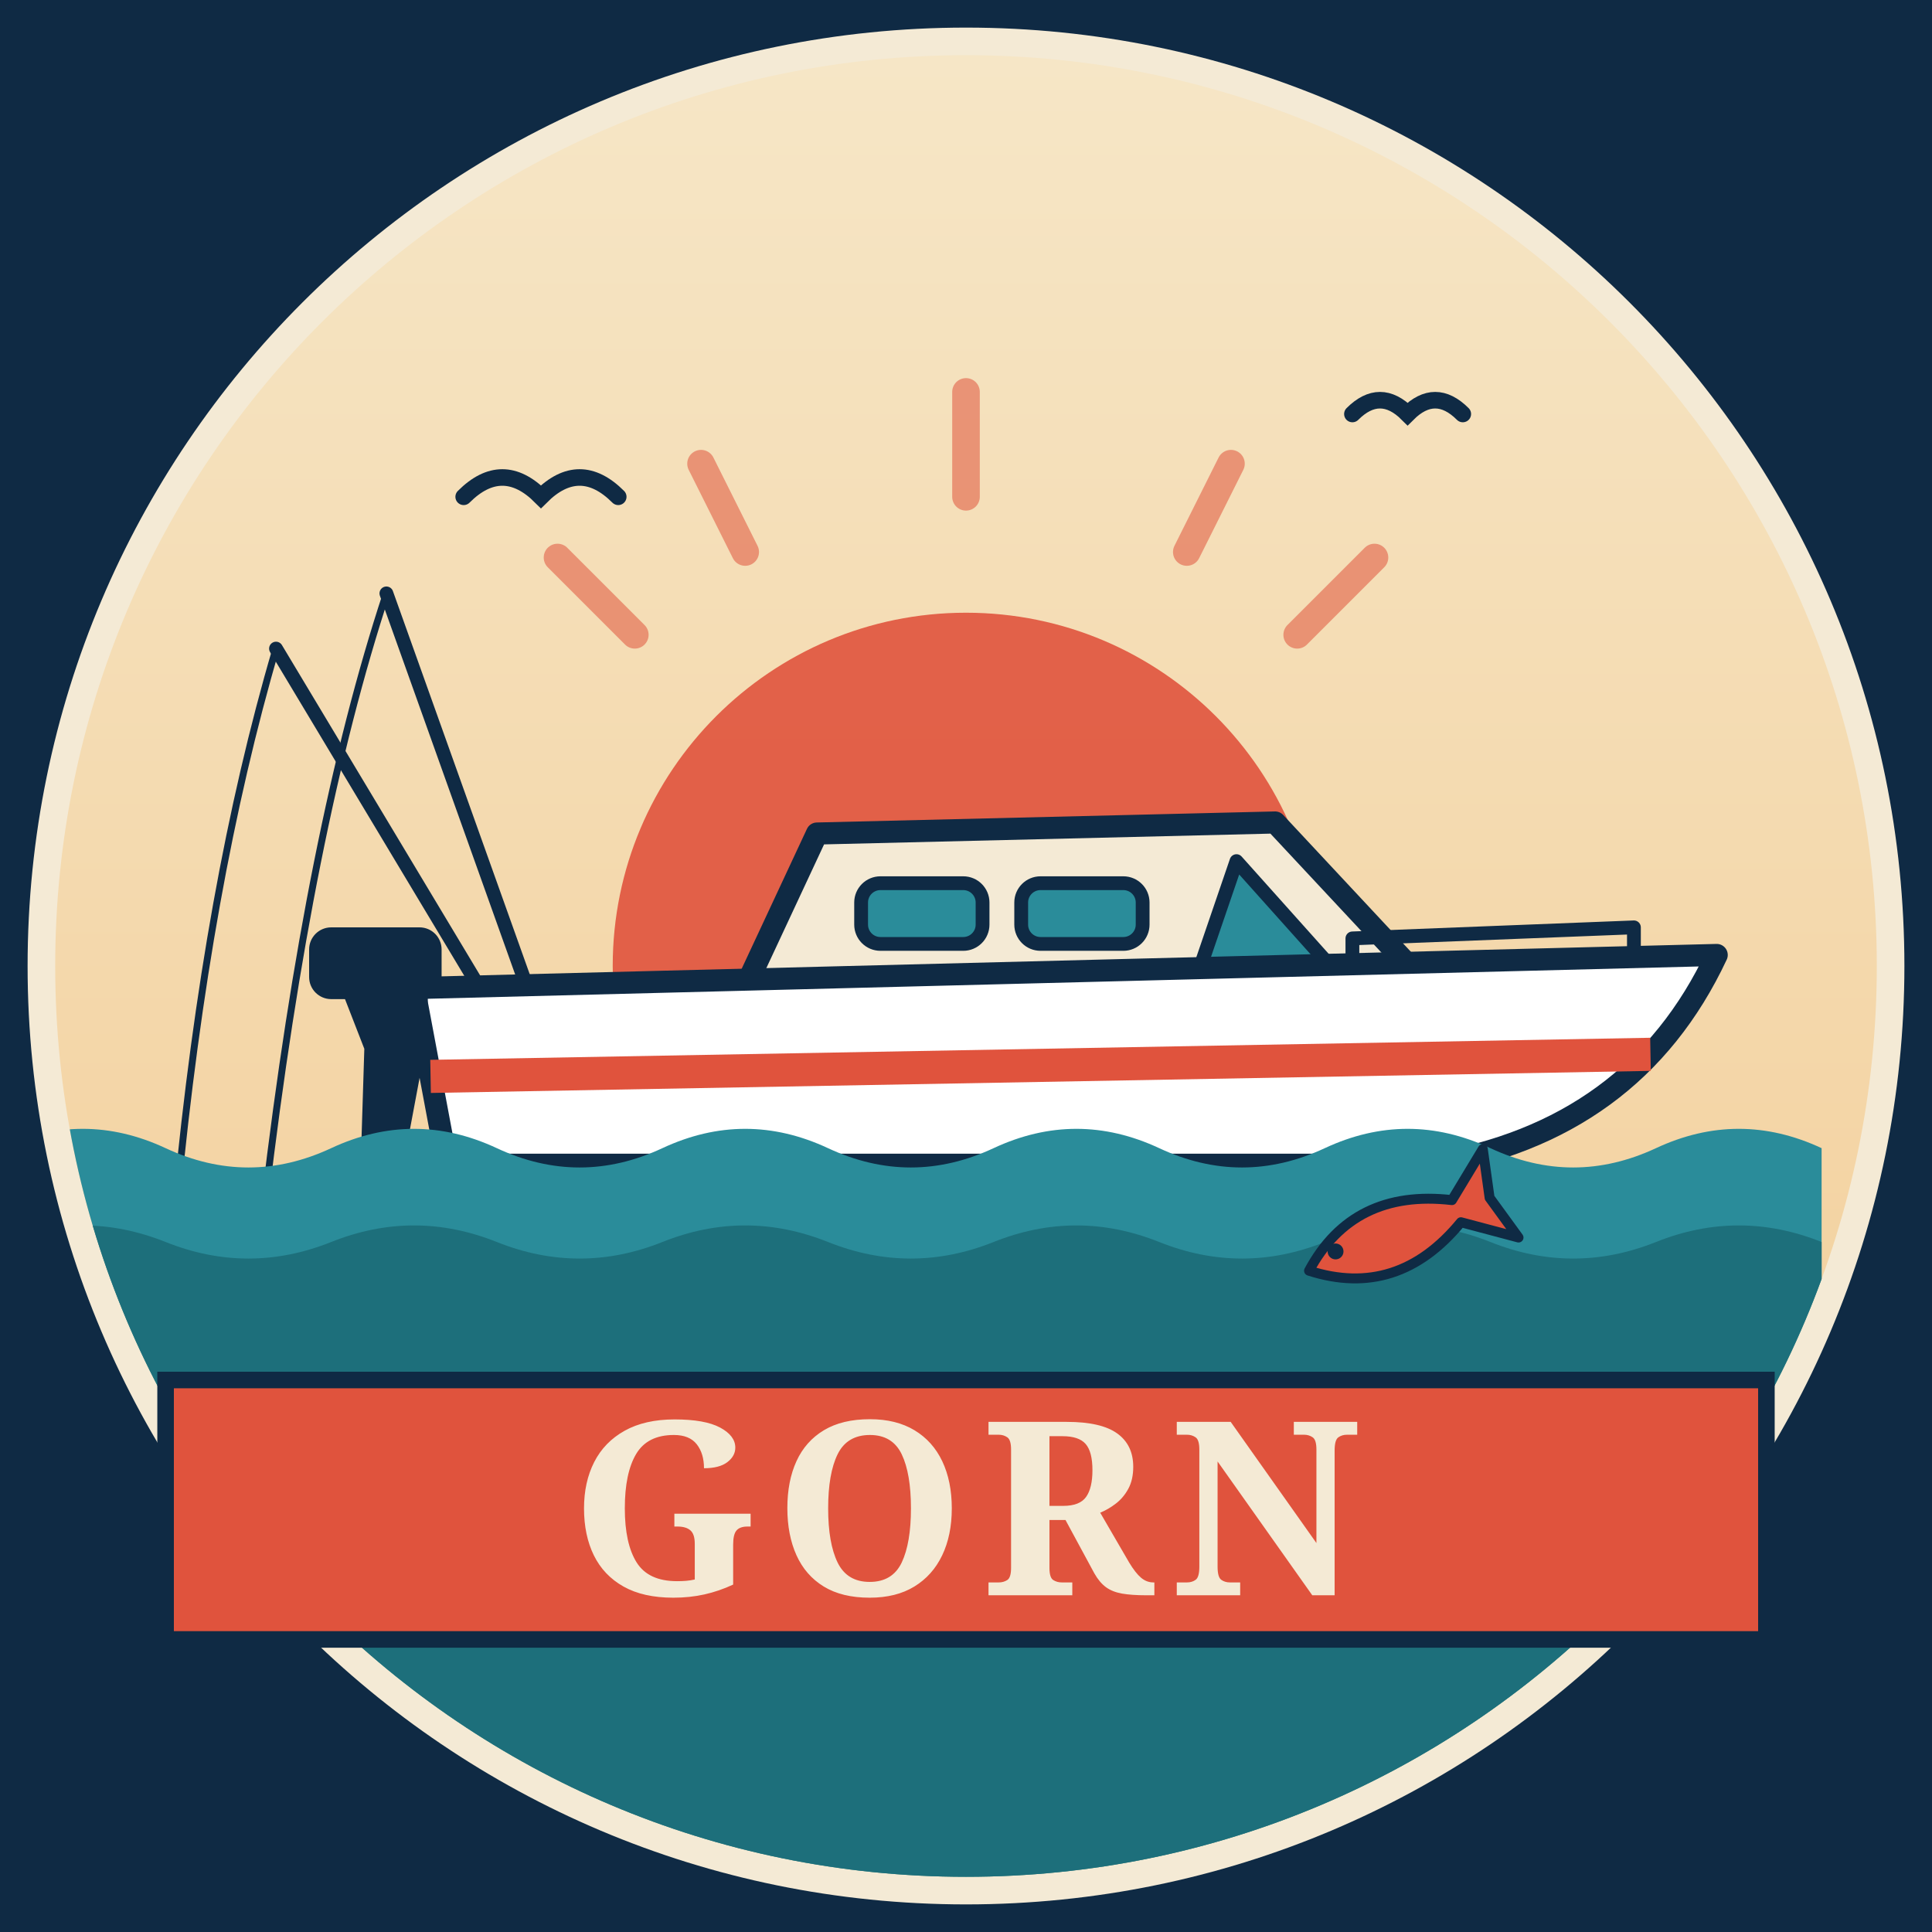
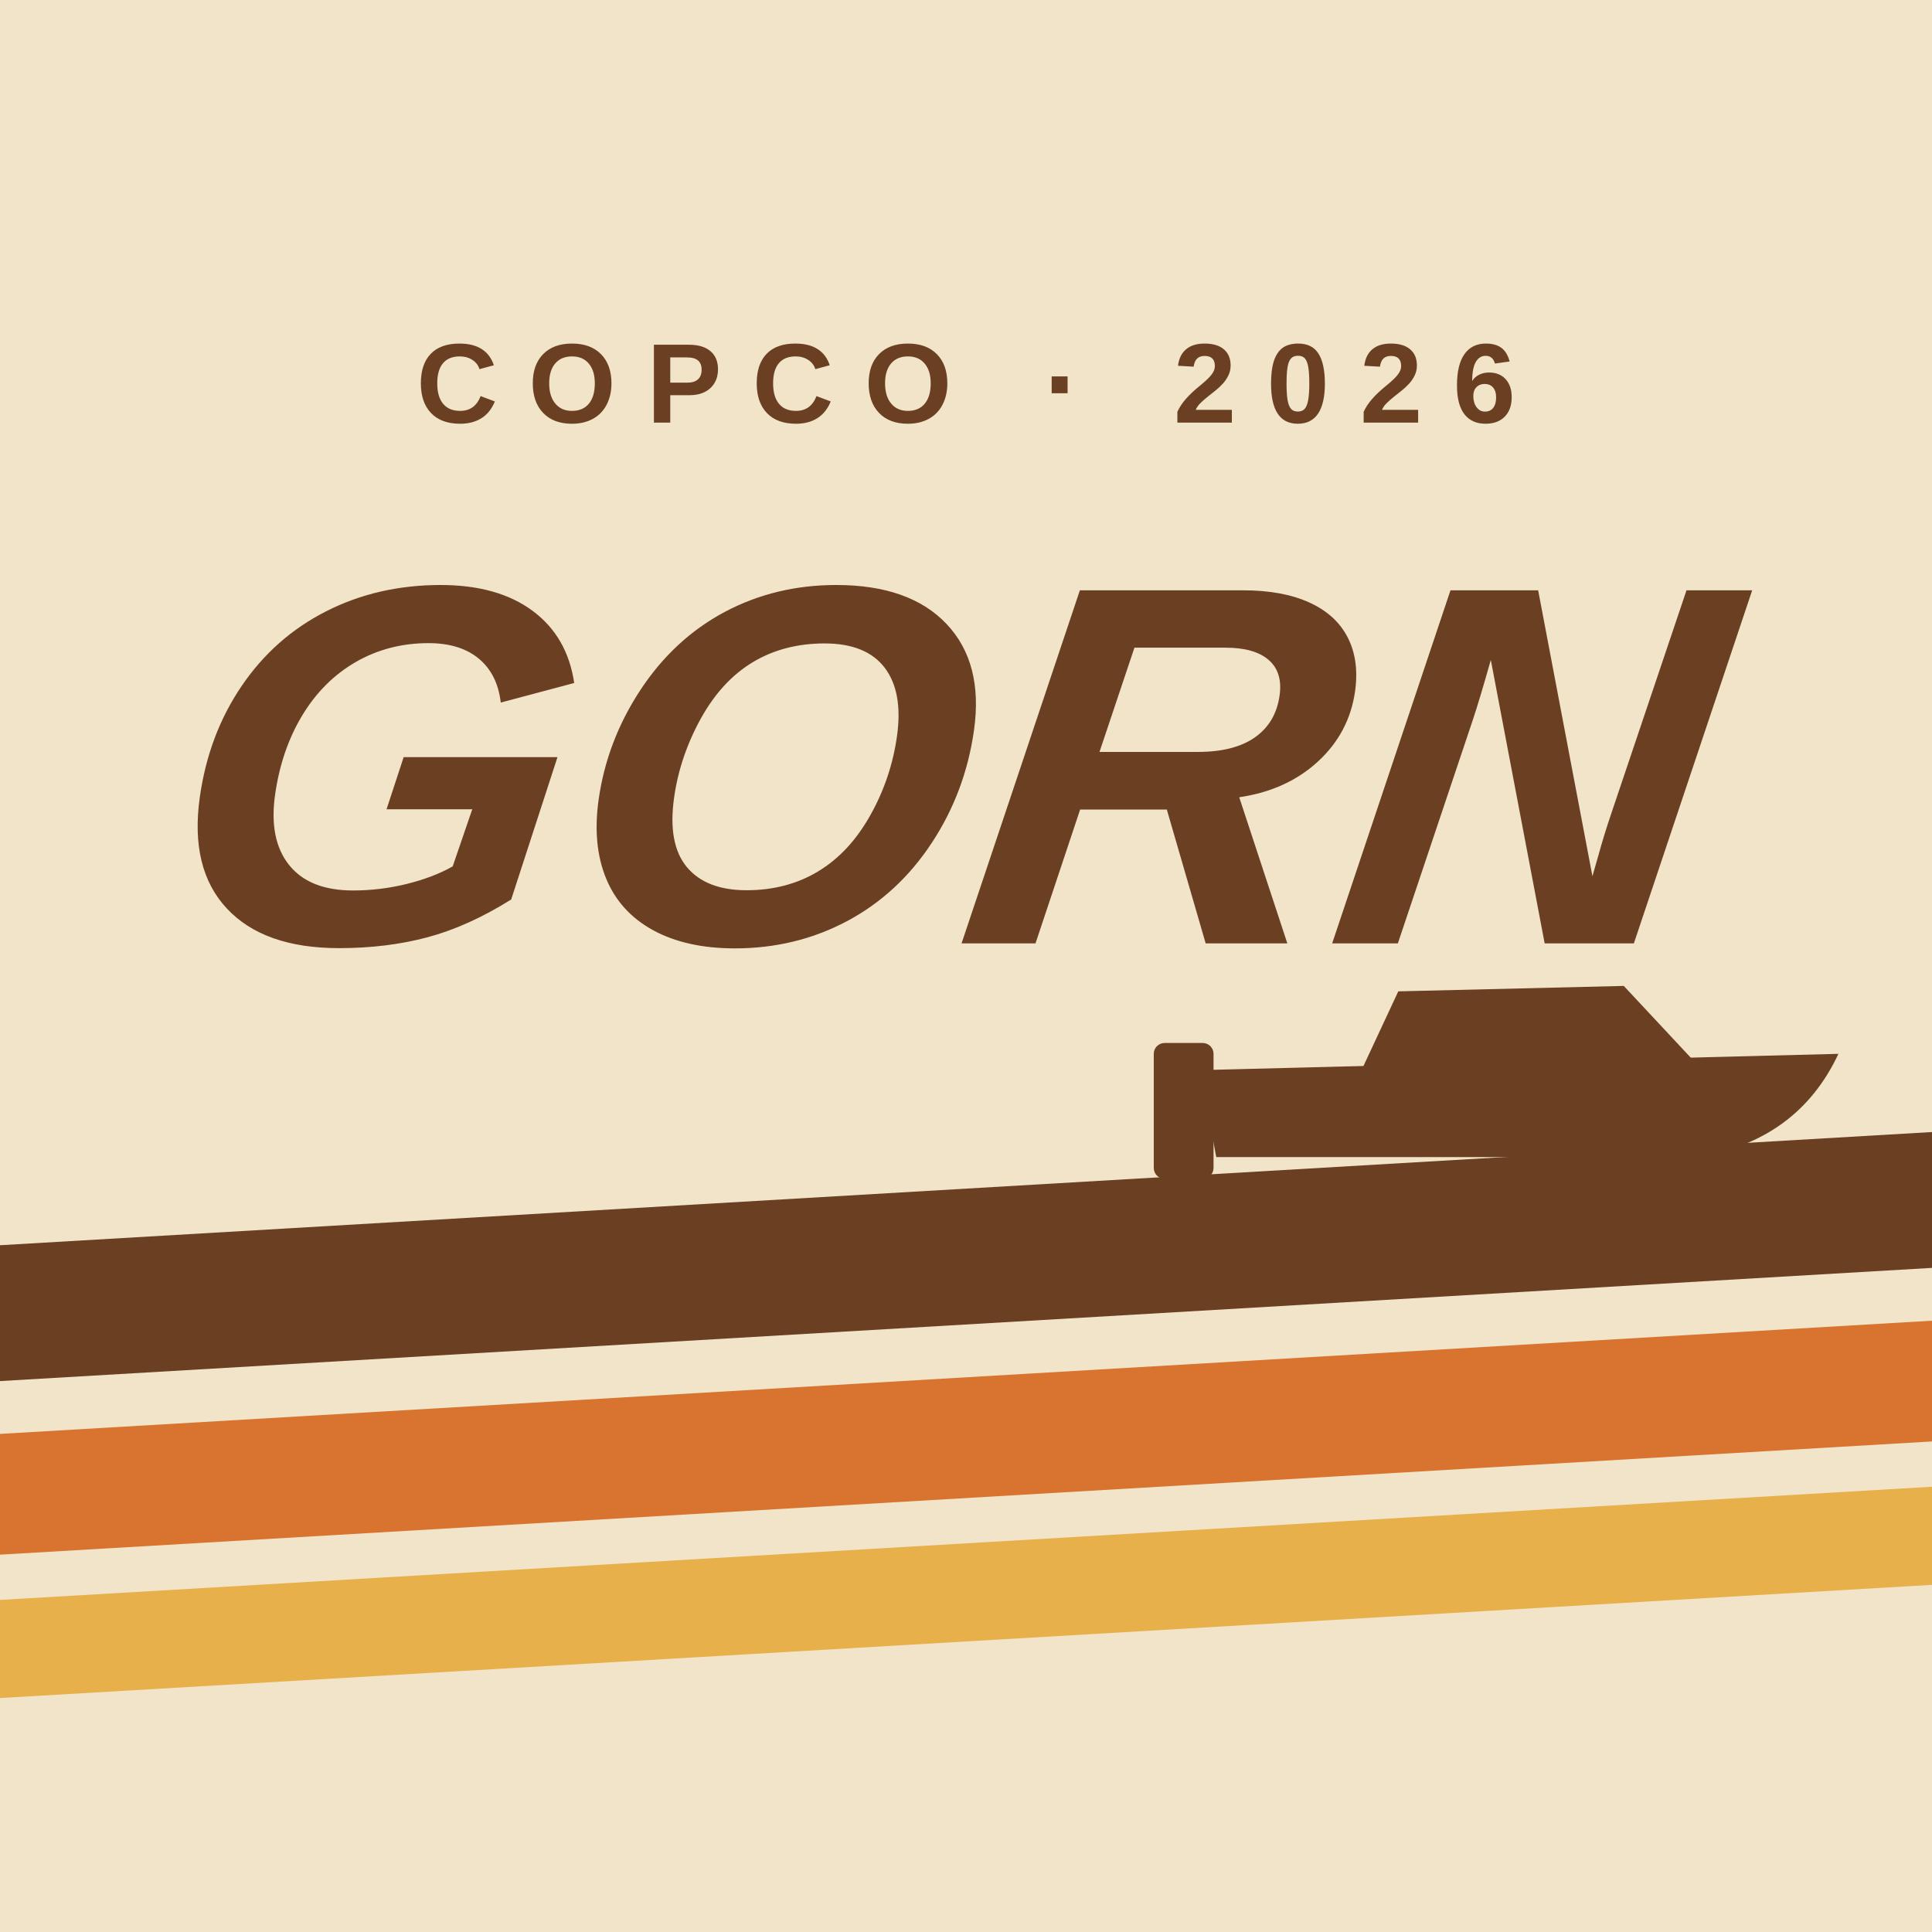
- <svg xmlns="http://www.w3.org/2000/svg" viewBox="150 150 700 700" width="512" height="512">
+ <svg xmlns="http://www.w3.org/2000/svg" viewBox="0 0 512 512" width="512" height="512">
  <defs>
-     <clipPath id="inner">
-       <circle cx="500" cy="500" r="330" />
+     <clipPath id="c">
+       <rect width="512" height="512" rx="0" />
    </clipPath>
-     <path id="arcTop" d="M128,500 A372,372 0 0 1 872,500" />
-     <path id="arcBot" d="M70,500 A430,430 0 0 0 930,500" />
-     <linearGradient id="sky" x1="0" y1="0" x2="0" y2="1">
-       <stop offset="0" stop-color="#f6e7c8" />
-       <stop offset="1" stop-color="#f2c98f" />
-     </linearGradient>
-     <g id="star">
-       <path d="M0,-22 L6.5,-7 L22,-7 L9.5,3 L14,19 L0,9.5 L-14,19 L-9.5,3 L-22,-7 L-6.5,-7 Z" />
-     </g>
  </defs>
-   <rect x="150" y="150" width="700" height="700" fill="#0f2a44" />
-   <circle cx="500" cy="500" r="340" fill="#f4ead5" />
-   <g clip-path="url(#inner)">
-     <rect x="150" y="150" width="700" height="700" fill="url(#sky)" />
-     <g fill="#e0533d" opacity=".9">
-       <circle cx="500" cy="500" r="128" />
-     </g>
-     <g stroke="#e0533d" stroke-width="10" stroke-linecap="round" opacity=".55">
-       <line x1="500" y1="330" x2="500" y2="292" />
-       <line x1="380" y1="380" x2="352" y2="352" />
-       <line x1="620" y1="380" x2="648" y2="352" />
-       <line x1="420" y1="350" x2="404" y2="318" />
-       <line x1="580" y1="350" x2="596" y2="318" />
-     </g>
-     <g fill="none" stroke="#0f2a44" stroke-width="6" stroke-linecap="round">
-       <path d="M318,330 q14,-14 28,0 q14,-14 28,0" />
-       <path d="M640,300 q10,-10 20,0 q10,-10 20,0" />
-     </g>
-     <g>
-       <g stroke="#0f2a44" stroke-width="5" fill="none" stroke-linecap="round">
-         <path d="M322,505 L250,385" />
-         <path d="M250,385 Q225,470 214,585" stroke-width="2.5" />
-         <path d="M340,505 L290,365" />
-         <path d="M290,365 Q262,450 246,585" stroke-width="2.5" />
-       </g>
-       <path d="M418,512 L446,452 L612,448 L668,508 Z" fill="#f4ead5" stroke="#0f2a44" stroke-width="8" stroke-linejoin="round" />
-       <path d="M598,462 L632,500 L585,500 Z" fill="#2a8c9a" stroke="#0f2a44" stroke-width="5" stroke-linejoin="round" />
-       <rect x="462" y="470" width="44" height="22" rx="7" fill="#2a8c9a" stroke="#0f2a44" stroke-width="5" />
-       <rect x="520" y="470" width="44" height="22" rx="7" fill="#2a8c9a" stroke="#0f2a44" stroke-width="5" />
-       <path d="M640,506 L640,490 L742,486 L742,500" fill="none" stroke="#0f2a44" stroke-width="5" stroke-linejoin="round" />
-       <path d="M300,508 L772,496 Q742,560 668,572 L312,572 Z" fill="#ffffff" stroke="#0f2a44" stroke-width="8" stroke-linejoin="round" />
-       <path d="M306,540 L748,532" stroke="#e0533d" stroke-width="12" />
-       <path d="M268,494 L306,494 L304,530 L292,594 L280,594 L282,530 Z" fill="#0f2a44" />
-       <rect x="262" y="486" width="48" height="26" rx="8" fill="#0f2a44" />
-     </g>
-     <path d="M150,566 q30,-14 60,0 t60,0 t60,0 t60,0 t60,0 t60,0 t60,0 t60,0 t60,0 t60,0 t60,0 V850 H150 Z" fill="#2a8c9a" />
-     <path d="M150,600 q30,-12 60,0 t60,0 t60,0 t60,0 t60,0 t60,0 t60,0 t60,0 t60,0 t60,0 t60,0 V850 H150 Z" fill="#1d6f7b" />
-     <g transform="translate(655 598) rotate(-22) scale(.72)">
-       <path d="M-46,0 Q-10,-30 34,-6 L58,-24 L52,0 L58,24 L34,6 Q-10,30 -46,0 Z" fill="#e0533d" stroke="#0f2a44" stroke-width="5" stroke-linejoin="round" />
-       <circle cx="-30" cy="-4" r="4" fill="#0f2a44" />
+   <rect width="512" height="512" fill="#f1e4c8" />
+   <g clip-path="url(#c)">
+     <path d="M0,330 L512,300 L512,336 L0,366 Z" fill="#6b3f22" />
+     <path d="M0,380 L512,350 L512,382 L0,412 Z" fill="#d8742f" />
+     <path d="M0,424 L512,394 L512,420 L0,450 Z" fill="#e8b04a" />
+     <g transform="translate(318 262) scale(.36)" fill="#6b3f22">
+       <path d="M0,60 L470,48 Q440,112 366,124 L12,124 Z" />
+       <path d="M118,62 L146,2 L312,-2 L368,58 Z" />
+       <rect x="-34" y="40" width="44" height="100" rx="8" />
    </g>
  </g>
-   <path d="M210,650 L790,650 L790,744 L210,744 Z" fill="#e0533d" stroke="#0f2a44" stroke-width="6" />
-   <text x="500" y="728" text-anchor="middle" font-family="Rockwell,'Arial Black',Georgia,serif" font-weight="800" font-size="88" fill="#f4ead5" letter-spacing="6">GORN</text>
+   <text x="250" y="250" text-anchor="middle" font-family="Futura,'Avenir Next',Arial,sans-serif" font-weight="800" font-style="italic" font-size="136" fill="#6b3f22" transform="skewX(-8) translate(30 0)">GORN</text>
+   <text x="256" y="112" text-anchor="middle" font-family="Futura,'Avenir Next',Arial,sans-serif" font-weight="700" font-size="30" letter-spacing="8" fill="#6b3f22">COPCO · 2026</text>
</svg>
